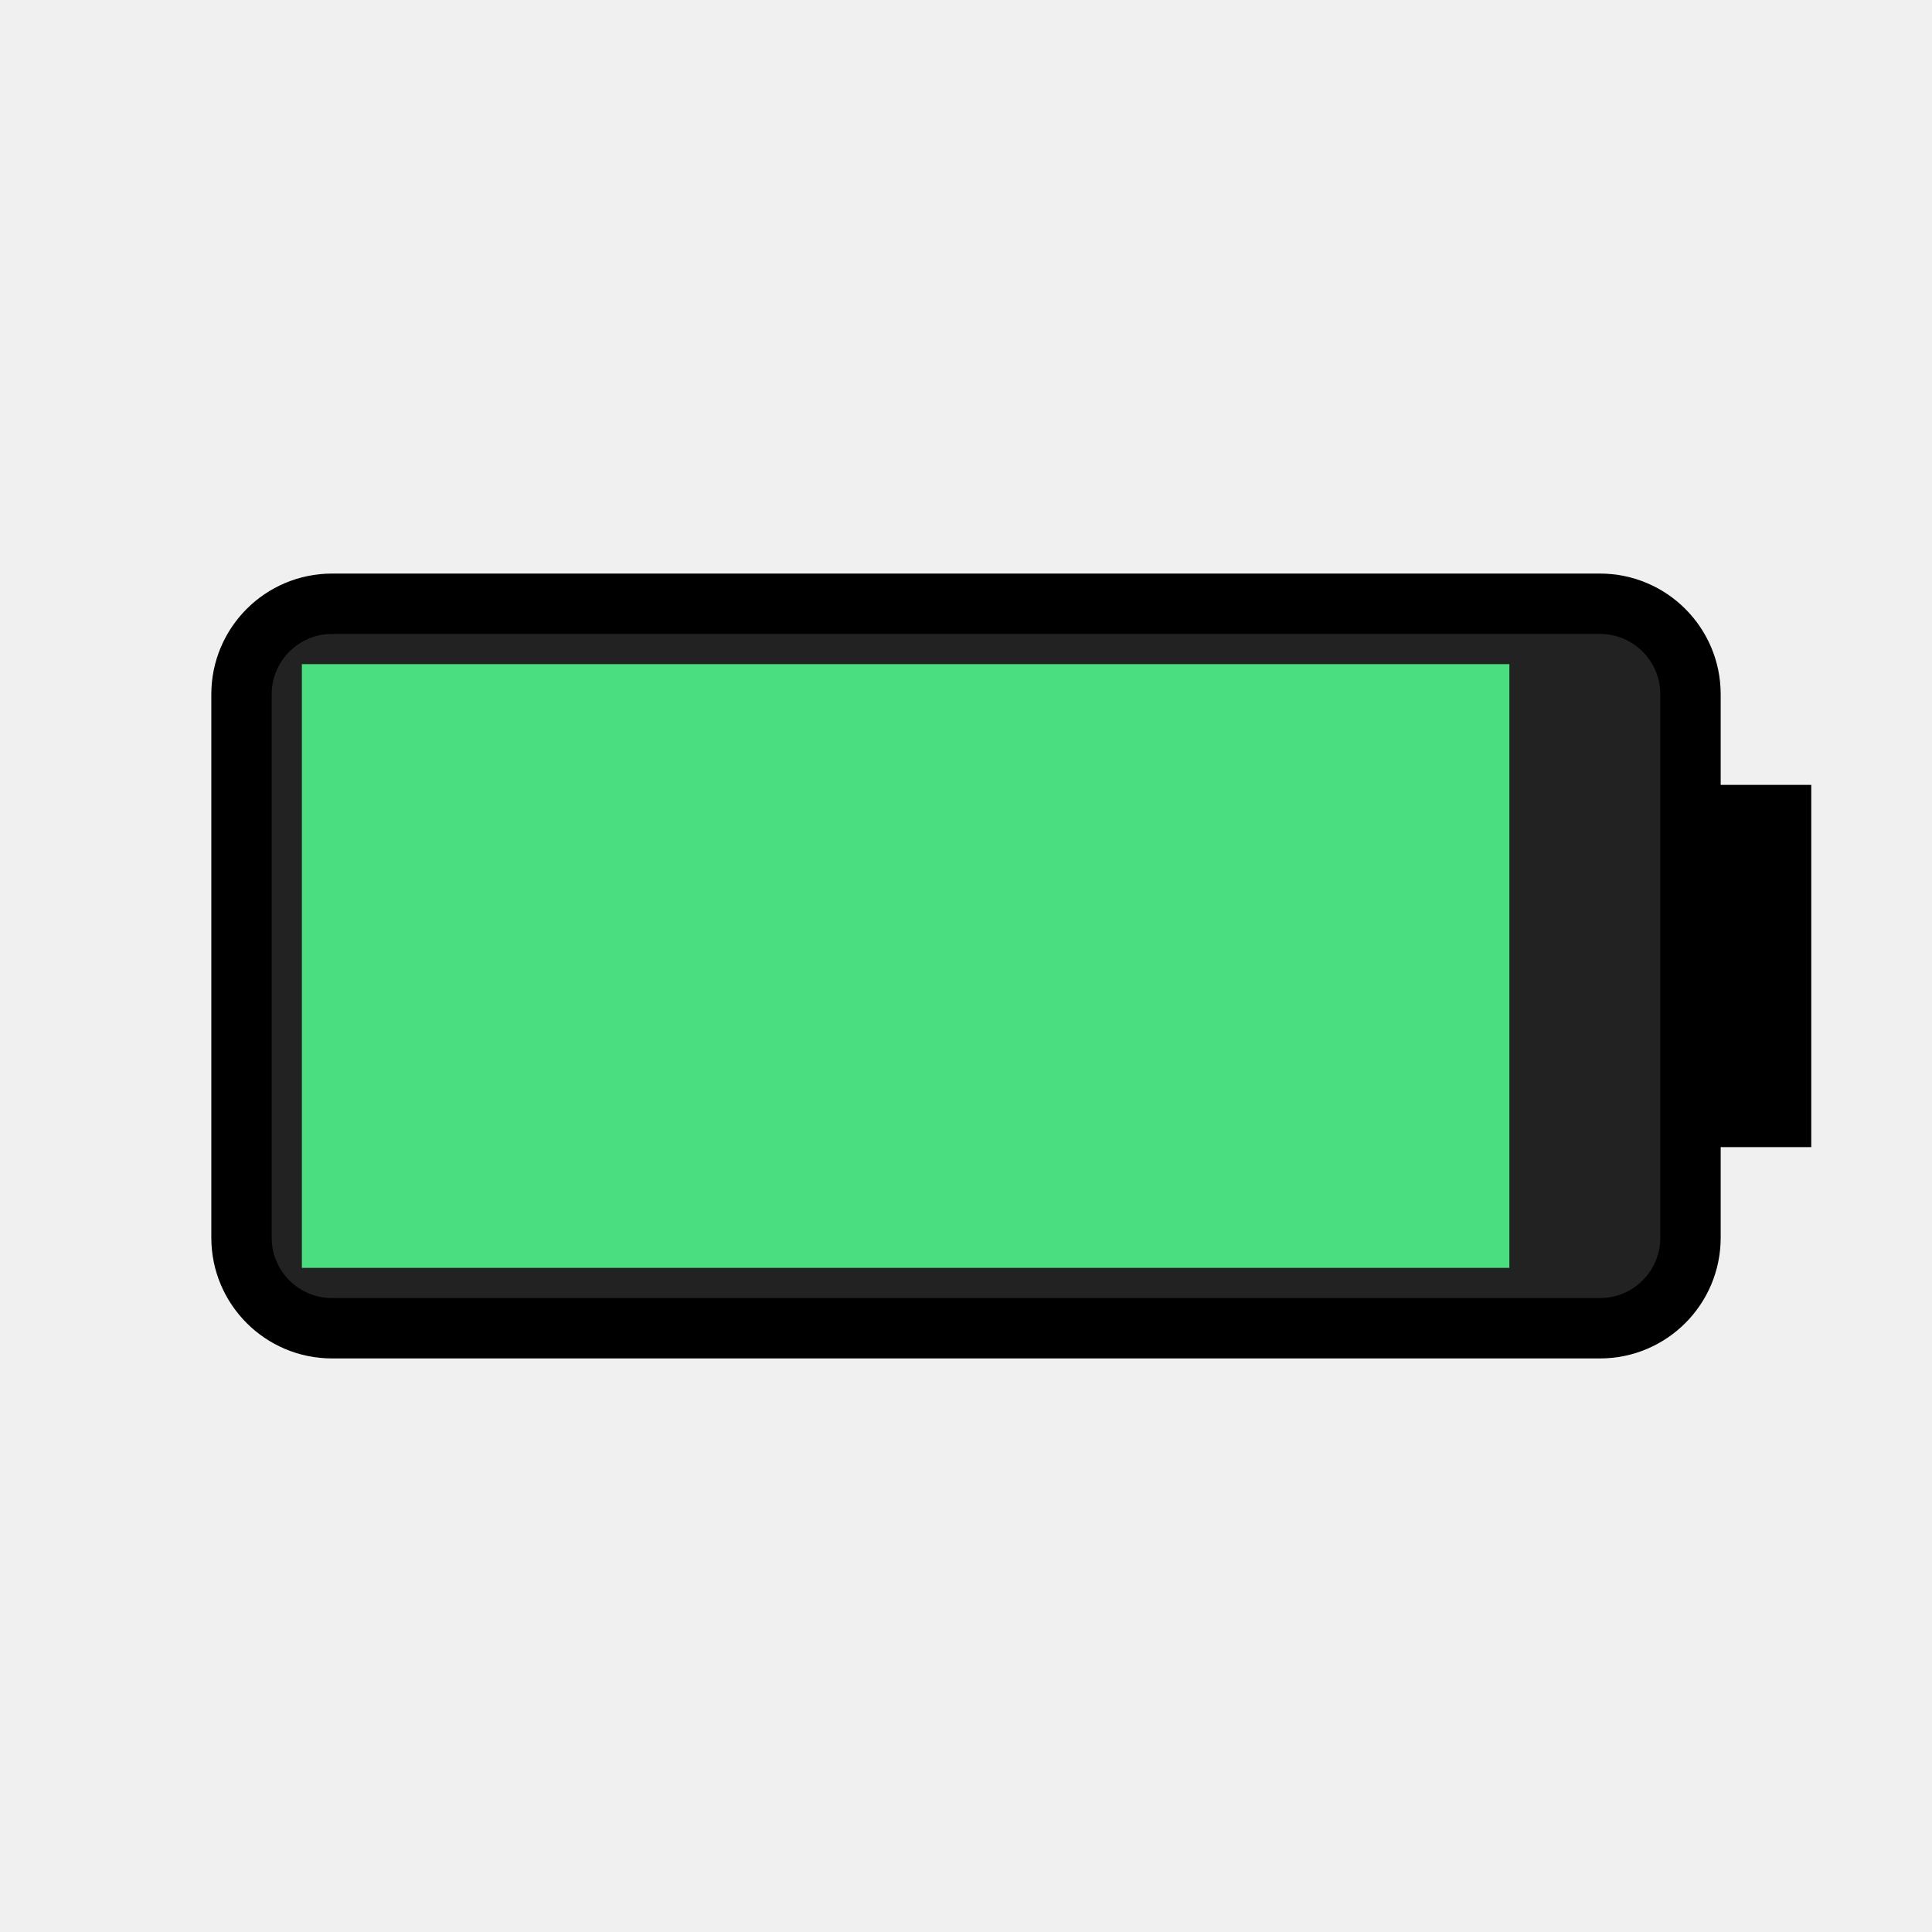
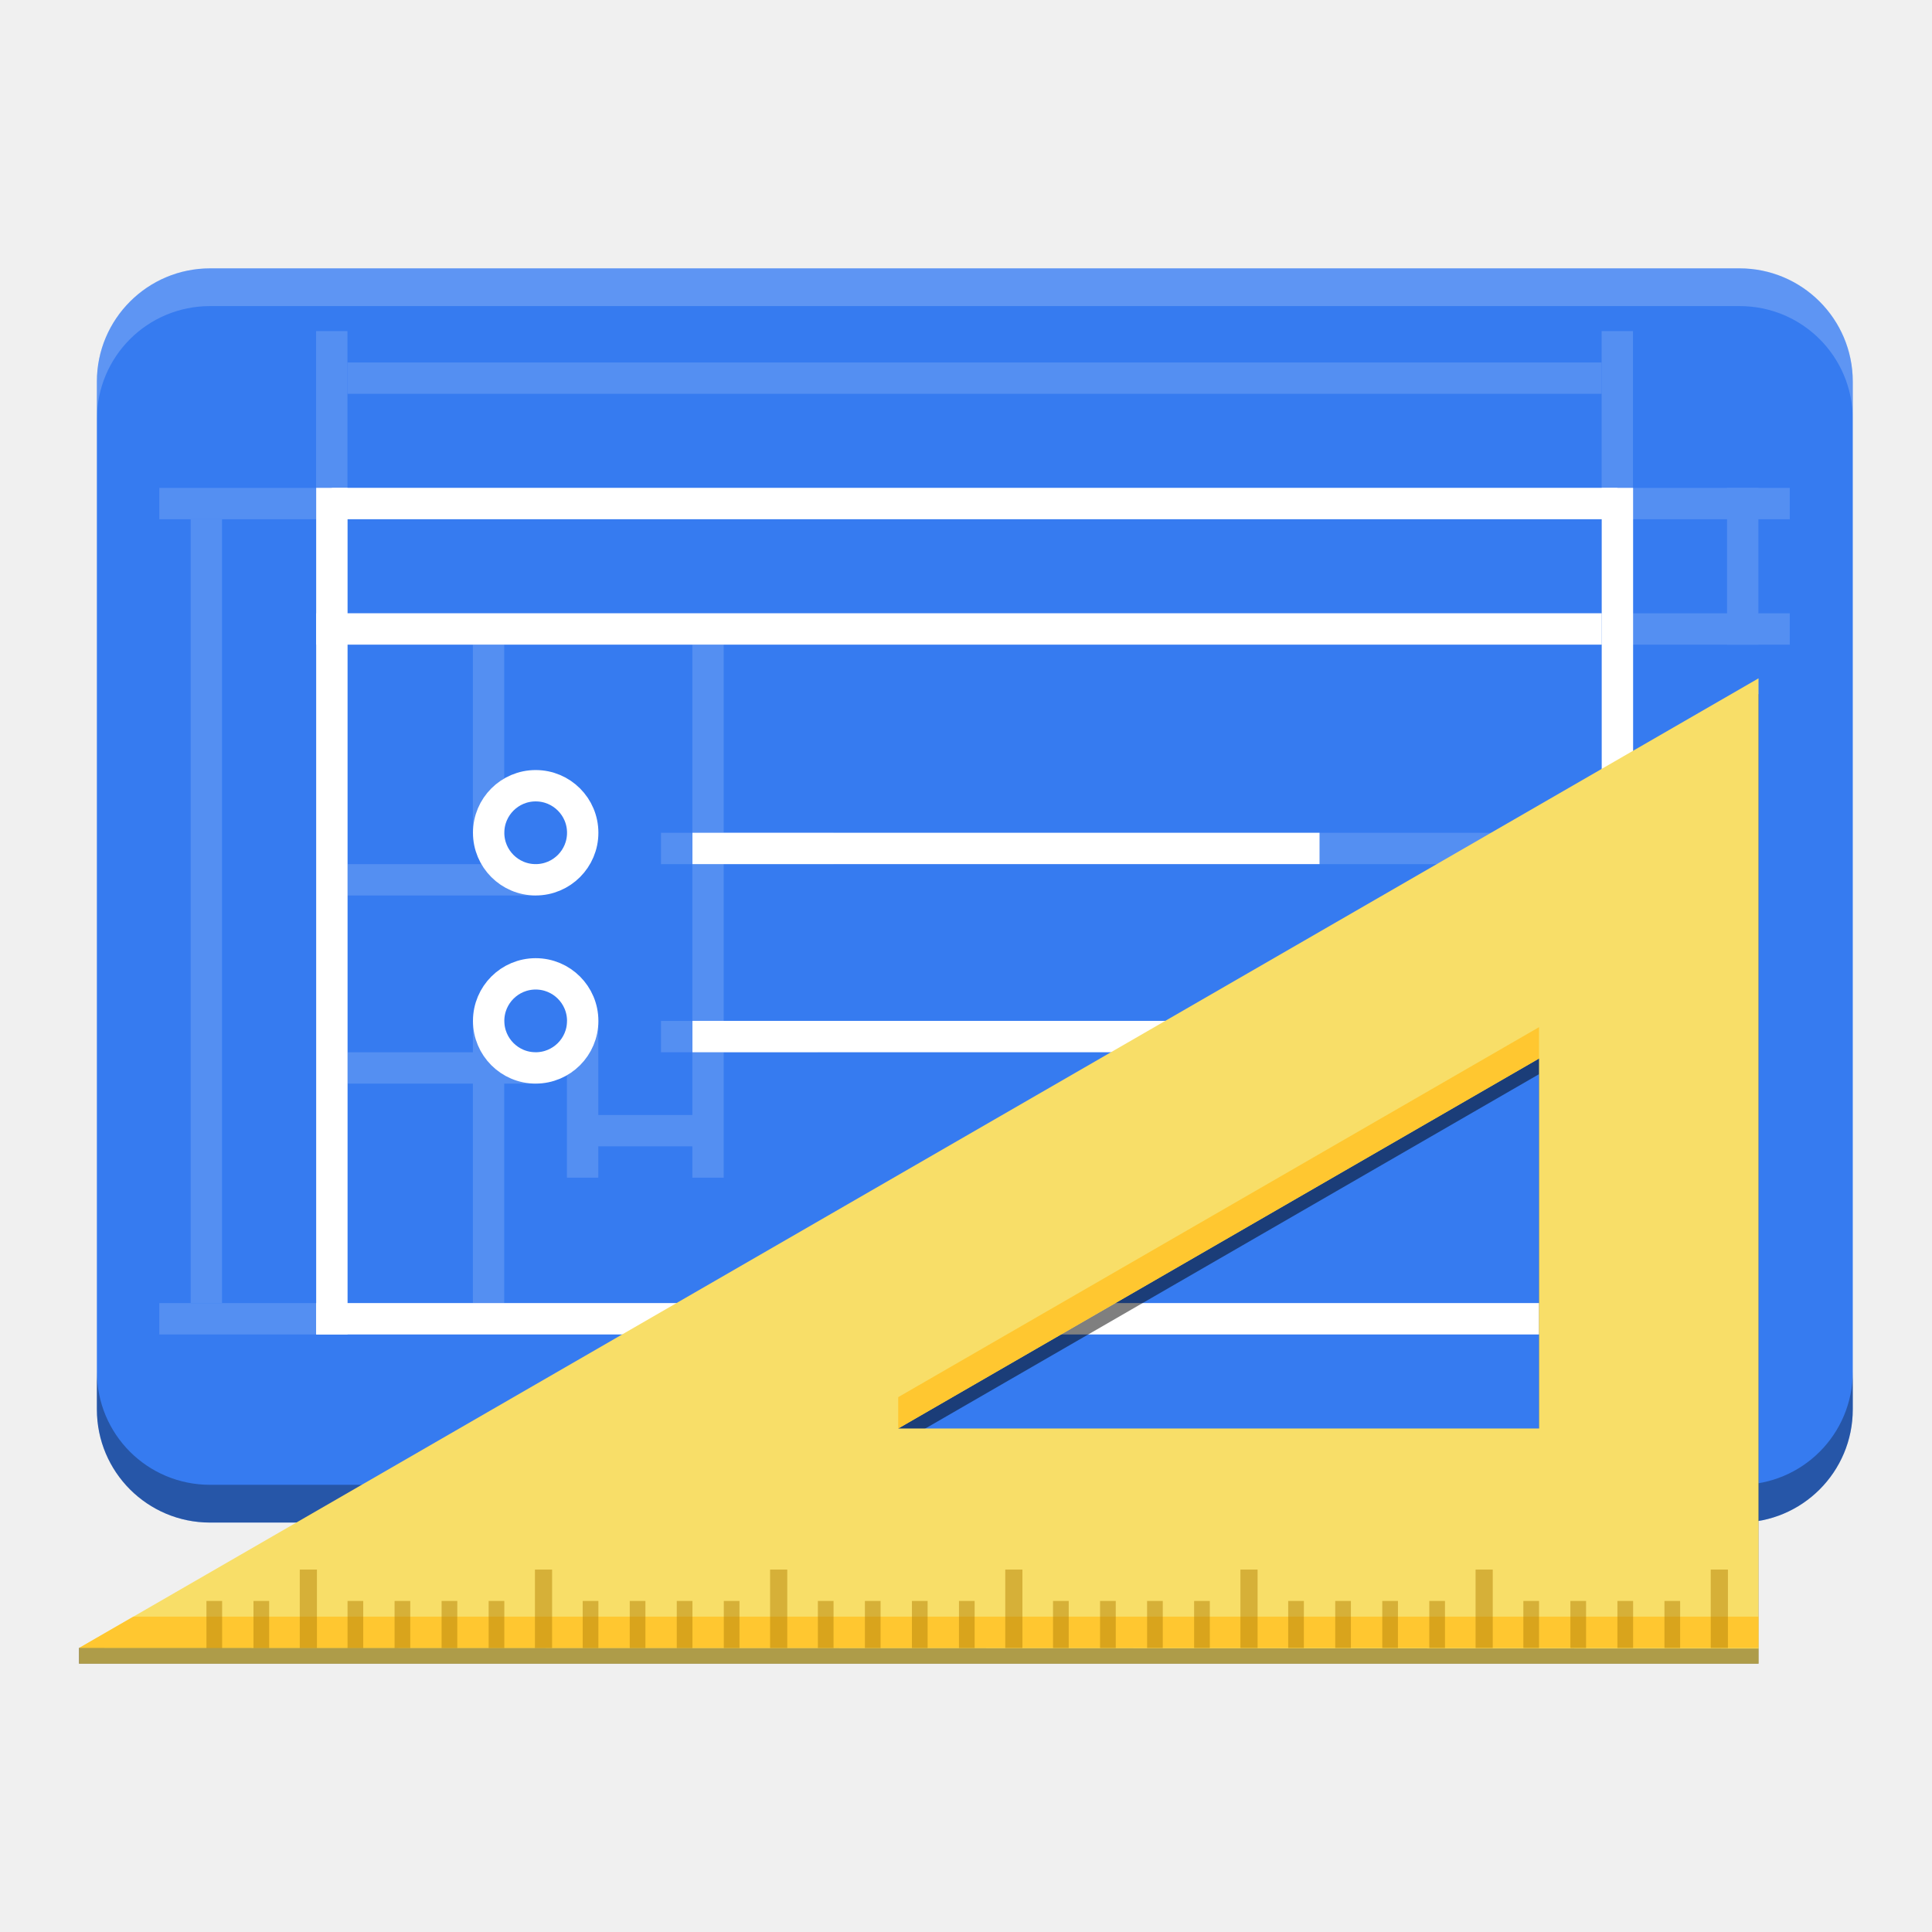
- <svg xmlns="http://www.w3.org/2000/svg" viewBox="0 0 64 64">
-   <rect x="8" y="20" width="48" height="24" rx="3" ry="3" fill="#222" stroke="#000" stroke-width="2" />
-   <rect x="10" y="22" width="40" height="20" fill="#4ade80" />
-   <rect x="56" y="26" width="4" height="12" fill="#000" />
+ <svg xmlns="http://www.w3.org/2000/svg" style="enable-background:new" version="1.0" viewBox="0 0 512 512">
+   <defs>
+     <clipPath>
+       <path d="m492.31-59.385-98.462-137.85h-246.15v482.46h344.62z" style="fill:#1c71d8" />
+     </clipPath>
+   </defs>
+   <g transform="translate(0,-172)">
+     <g style="display:none">
+       <rect x="9.2651e-8" y="172" width="128" height="128" style="display:inline;enable-background:accumulate;fill:#f0f0f0" />
+       <rect x="160" y="172" width="16" height="16" style="display:inline;enable-background:accumulate;fill:#f0f0f0" />
+       <text x="-1.3798541e-16" y="164" style="display:inline;enable-background:new;fill:#000000;font-family:Cantarell;font-size:4px;font-weight:bold;line-height:125%;stroke-width:.333" xml:space="preserve">
+         <tspan x="-1.3798541e-16" y="164" style="font-size:4px;stroke-width:.333">Hicolor</tspan>
+       </text>
+       <text x="160" y="164" style="display:inline;enable-background:new;fill:#000000;font-family:Cantarell;font-size:4px;font-weight:bold;line-height:125%;stroke-width:.333" xml:space="preserve">
+         <tspan x="160" y="164" style="font-size:4px;stroke-width:.333">Symbolic</tspan>
+       </text>
+       <circle cx="64" cy="236" r="59.504" style="display:inline;enable-background:new;fill:none;opacity:.1;paint-order:normal;stroke-dasharray:0.99, 0.99;stroke-width:.99;stroke:#000" />
+       <rect x="20.495" y="180.49" width="87.01" height="111.01" rx="8.701" ry="7.929" style="display:inline;enable-background:new;fill:none;opacity:.1;paint-order:normal;stroke-dasharray:0.99, 0.99;stroke-width:.99;stroke:#000" />
+       <rect x="12.495" y="184.5" width="103.01" height="103.01" rx="7.924" ry="7.924" style="display:inline;enable-background:new;fill:none;opacity:.1;paint-order:normal;stroke-dasharray:0.99, 0.99;stroke-width:.99;stroke:#000" />
+       <rect x="8.495" y="200.49" width="111.01" height="87.01" rx="7.929" ry="8.701" style="display:inline;enable-background:new;fill:none;opacity:.1;paint-order:normal;stroke-dasharray:0.99, 0.99;stroke-width:.99;stroke:#000" />
+       <path d="m2.6203e-5 289h128" style="display:inline;enable-background:new;fill:none;stroke-width:2;stroke:#62a0ea" />
+     </g>
+     <g>
+       <rect x="25.674" y="243.12" width="465.33" height="332.38" rx="30" ry="30" style="fill:#367bf0;stroke-linejoin:round;stroke-width:10" />
+       <path transform="translate(0,172)" d="m25.674 363.49v10c0 16.62 13.38 30 30 30h405.33c16.62 0 30-13.38 30-30v-10c0 16.62-13.38 30-30 30h-405.33c-16.62 0-30-13.38-30-30z" style="opacity:.3;stroke-linejoin:round;stroke-width:10" />
+       <rect transform="scale(1,-1)" x="-312.24" y="-1315" width="0" height="0" style="fill-opacity:0;opacity:.32;stroke-linejoin:round;stroke-width:1.836;stroke:#3d3d3d" />
+       <circle cx="-281.77" cy="716.75" r="0" style="fill:#9059a1" />
+       <rect transform="scale(1,-1)" x="-303.93" y="-1182.1" width="0" height="0" style="fill-opacity:0;opacity:.32;stroke-linejoin:round;stroke-width:1.836;stroke:#3d3d3d" />
+       <rect transform="scale(1,-1)" x="-574.26" y="-1245.2" width="0" height="0" style="fill-opacity:0;opacity:.32;stroke-linejoin:round;stroke-width:2.203;stroke:#3d3d3d" />
+       <g transform="matrix(4.1547 0 0 4.1547 -2209.6 -571.2)" style="enable-background:new">
+         <g transform="matrix(.325 0 0 -.23214 490 234.21)" style="enable-background:new;fill:#62a0ea;stroke-width:.91">
+           <g transform="matrix(3.0769 0 0 -4.3077 -1507.7 1008.9)" style="enable-background:new;opacity:.15">
+             <path transform="translate(530)" d="m116 211h-104" style="enable-background:new;fill:none;opacity:1;stroke-width:2;stroke:#fff" />
+             <path transform="translate(530)" d="m110 263h-98" style="enable-background:new;fill:none;opacity:1;stroke-width:2;stroke:#fff" />
+             <path transform="translate(530)" d="m23 200v64" style="enable-background:new;fill:none;opacity:1;stroke-width:2;stroke:#fff" />
+             <path transform="translate(530)" d="m105 200v38" style="enable-background:new;fill:none;opacity:1;stroke-width:2;stroke:#fff" />
+             <path transform="translate(530)" d="m104 203h-80" style="enable-background:new;fill:none;opacity:1;stroke-width:2;stroke:#fff" />
+             <path d="m545 212v50" style="enable-background:new;fill:none;opacity:1;stroke-width:2;stroke:#fff" />
+             <path d="m646 219h-94" style="enable-background:new;fill:none;opacity:1;stroke-width:2;stroke:#fff" />
+             <path d="m643 210v10" style="enable-background:new;fill:none;opacity:1;stroke-width:2;stroke:#fff" />
+             <path d="m577 220v12" style="enable-background:new;fill:none;opacity:1;stroke-width:2;stroke:#fff" />
+             <path d="m563 220v12" style="enable-background:new;fill:none;opacity:1;stroke-width:2;stroke:#fff" />
+             <path d="m566 235h-12" style="enable-background:new;fill:none;opacity:1;stroke-width:2;stroke:#fff" />
+             <path d="m563 244v18" style="enable-background:new;fill:none;opacity:1;stroke-width:2;stroke:#fff" />
+             <path d="m566 247h-12" style="enable-background:new;fill:none;opacity:1;stroke-width:2;stroke:#fff" />
+             <path d="m577 232v22" style="enable-background:new;fill:none;opacity:1;stroke-width:2;stroke:#fff" />
+             <path d="m628 233h-12" style="enable-background:new;fill:none;opacity:1;stroke-width:2;stroke:#fff" />
+             <path d="m585 233h-11" style="enable-background:new;fill:none;opacity:1;stroke-width:2;stroke:#fff" />
+             <path d="m584 245h-10" style="enable-background:new;fill:none;opacity:1;stroke-width:2;stroke:#fff" />
+             <path d="m569 244v10" style="enable-background:new;fill:none;opacity:1;stroke-width:2;stroke:#fff" />
+             <path d="m577 251h-8" style="enable-background:new;fill:none;opacity:1;stroke-width:2;stroke:#fff" />
+           </g>
+         </g>
+         <g transform="translate(530)" style="stroke:#fff">
+           <path d="m23 210v54" style="fill:none;stroke-width:2;stroke:#fff" />
+           <path d="m105 211h-82" style="fill:none;stroke-width:2;stroke:#fff" />
+           <path d="m105 210v28" style="fill:none;stroke-width:2;stroke:#fff" />
+           <circle cx="36" cy="232" r="3" style="fill:none;stroke-linejoin:round;stroke-width:2;stroke:#fff" />
+           <path d="m86 233h-40" style="fill:none;stroke-width:2;stroke:#fff" />
+           <circle cx="36" cy="244" r="3" style="fill:none;stroke-linejoin:round;stroke-width:2;stroke:#fff" />
+           <path d="m86 245h-40" style="fill:none;stroke-width:2;stroke:#fff" />
+           <path d="m104 219h-82" style="fill:none;stroke-width:2;stroke:#fff" />
+           <path d="m110 263h-88" style="enable-background:new;fill:none;stroke-width:2;stroke:#fff" />
+         </g>
+         <g transform="translate(540)">
+           <path d="m104 223.15-104.38 60.262-2.746 0.585v1h107.12zm-14 24.248v23.6h-40.875z" style="color-rendering:auto;color:#000000;dominant-baseline:auto;enable-background:accumulate;font-feature-settings:normal;font-variant-alternates:normal;font-variant-caps:normal;font-variant-ligatures:normal;font-variant-numeric:normal;font-variant-position:normal;image-rendering:auto;isolation:auto;mix-blend-mode:normal;opacity:.5;shape-padding:0;shape-rendering:auto;solid-color:#000000;text-decoration-color:#000000;text-decoration-line:none;text-decoration-style:solid;text-indent:0;text-orientation:mixed;text-transform:none;white-space:normal" />
+           <path d="m104 222.15-107.12 61.848v1h107.12zm-14 24.248v23.6h-40.875z" style="color-rendering:auto;color:#000000;dominant-baseline:auto;enable-background:accumulate;fill:#f8de68;font-feature-settings:normal;font-variant-alternates:normal;font-variant-caps:normal;font-variant-ligatures:normal;font-variant-numeric:normal;font-variant-position:normal;image-rendering:auto;isolation:auto;mix-blend-mode:normal;shape-padding:0;shape-rendering:auto;solid-color:#000000;text-decoration-color:#000000;text-decoration-line:none;text-decoration-style:solid;text-indent:0;text-orientation:mixed;text-transform:none;white-space:normal" />
+           <path transform="translate(0,172)" d="m90 72.4-40.875 23.6v2l40.875-23.6zm-89.66 37.6-3.465 2h107.12v-2h-81z" style="color-rendering:auto;color:#000000;dominant-baseline:auto;enable-background:accumulate;fill:#ffc730;font-feature-settings:normal;font-variant-alternates:normal;font-variant-caps:normal;font-variant-ligatures:normal;font-variant-numeric:normal;font-variant-position:normal;image-rendering:auto;isolation:auto;mix-blend-mode:normal;shape-padding:0;shape-rendering:auto;solid-color:#000000;text-decoration-color:#000000;text-decoration-line:none;text-decoration-style:solid;text-indent:0;text-orientation:mixed;text-transform:none;white-space:normal" />
+           <g style="stroke:#b38108">
+             <g transform="matrix(1 0 0 .83333 0 47.333)" style="stroke-width:1.095;stroke:#b38108">
+               <path d="m101.5 278v6" style="opacity:.5;stroke-width:1.095px;stroke:#b38108" />
+               <path d="m86.5 278v6" style="opacity:.5;stroke-width:1.095px;stroke:#b38108" />
+               <path d="m71.5 278v6" style="opacity:.5;stroke-width:1.095px;stroke:#b38108" />
+               <path d="m56.5 278v6" style="opacity:.5;stroke-width:1.095px;stroke:#b38108" />
+               <path d="m41.5 278v6" style="opacity:.5;stroke-width:1.095px;stroke:#b38108" />
+               <path d="m26.5 278v6" style="opacity:.5;stroke-width:1.095px;stroke:#b38108" />
+               <path d="m11.5 278v6" style="opacity:.5;stroke-width:1.095px;stroke:#b38108" />
+             </g>
+             <g style="stroke:#b38108">
+               <path d="m98.5 281v3" style="opacity:.5;stroke-width:1px;stroke:#b38108" />
+               <path d="m95.5 281v3" style="opacity:.5;stroke-width:1px;stroke:#b38108" />
+               <path d="m92.5 281v3" style="opacity:.5;stroke-width:1px;stroke:#b38108" />
+               <path d="m89.5 281v3" style="opacity:.5;stroke-width:1px;stroke:#b38108" />
+               <path d="m83.5 281v3" style="opacity:.5;stroke-width:1px;stroke:#b38108" />
+               <path d="m80.5 281v3" style="opacity:.5;stroke-width:1px;stroke:#b38108" />
+               <path d="m77.5 281v3" style="opacity:.5;stroke-width:1px;stroke:#b38108" />
+               <path d="m74.5 281v3" style="opacity:.5;stroke-width:1px;stroke:#b38108" />
+               <path d="m68.5 281v3" style="opacity:.5;stroke-width:1px;stroke:#b38108" />
+               <path d="m65.5 281v3" style="opacity:.5;stroke-width:1px;stroke:#b38108" />
+               <path d="m62.5 281v3" style="opacity:.5;stroke-width:1px;stroke:#b38108" />
+               <path d="m59.5 281v3" style="opacity:.5;stroke-width:1px;stroke:#b38108" />
+               <path d="m53.5 281v3" style="opacity:.5;stroke-width:1px;stroke:#b38108" />
+               <path d="m50.5 281v3" style="opacity:.5;stroke-width:1px;stroke:#b38108" />
+               <path d="m47.5 281v3" style="opacity:.5;stroke-width:1px;stroke:#b38108" />
+               <path d="m44.5 281v3" style="opacity:.5;stroke-width:1px;stroke:#b38108" />
+               <path d="m38.5 281v3" style="opacity:.5;stroke-width:1px;stroke:#b38108" />
+               <path d="m35.5 281v3" style="opacity:.5;stroke-width:1px;stroke:#b38108" />
+               <path d="m32.5 281v3" style="opacity:.5;stroke-width:1px;stroke:#b38108" />
+               <path d="m29.5 281v3" style="opacity:.5;stroke-width:1px;stroke:#b38108" />
+               <path d="m23.5 281v3" style="opacity:.5;stroke-width:1px;stroke:#b38108" />
+               <path d="m20.5 281v3" style="opacity:.5;stroke-width:1px;stroke:#b38108" />
+               <path d="m17.5 281v3" style="opacity:.5;stroke-width:1px;stroke:#b38108" />
+               <path d="m14.5 281v3" style="opacity:.5;stroke-width:1px;stroke:#b38108" />
+               <path d="m8.5 281v3" style="opacity:.5;stroke-width:1px;stroke:#b38108" />
+               <path d="m5.5 281v3" style="opacity:.5;stroke-width:1px;stroke:#b38108" />
+             </g>
+           </g>
+           <path transform="matrix(.24069 0 0 .24069 -8.1795 178.88)" d="m21 436.73v4.156h445.07v-4z" style="color-rendering:auto;color:#000000;dominant-baseline:auto;enable-background:accumulate;font-feature-settings:normal;font-variant-alternates:normal;font-variant-caps:normal;font-variant-ligatures:normal;font-variant-numeric:normal;font-variant-position:normal;image-rendering:auto;isolation:auto;mix-blend-mode:normal;opacity:.3;shape-padding:0;shape-rendering:auto;solid-color:#000000;text-decoration-color:#000000;text-decoration-line:none;text-decoration-style:solid;text-indent:0;text-orientation:mixed;text-transform:none;white-space:normal" />
+         </g>
+       </g>
+       <path transform="translate(0,172)" d="m55.674 71.115c-16.62 0-30 13.38-30 30v10c0-16.62 13.38-30 30-30h405.33c16.62 0 30 13.38 30 30v-10c0-16.62-13.38-30-30-30h-405.33z" style="fill:#fff;opacity:.2;stroke-linejoin:round;stroke-width:10" />
+     </g>
+   </g>
</svg>
